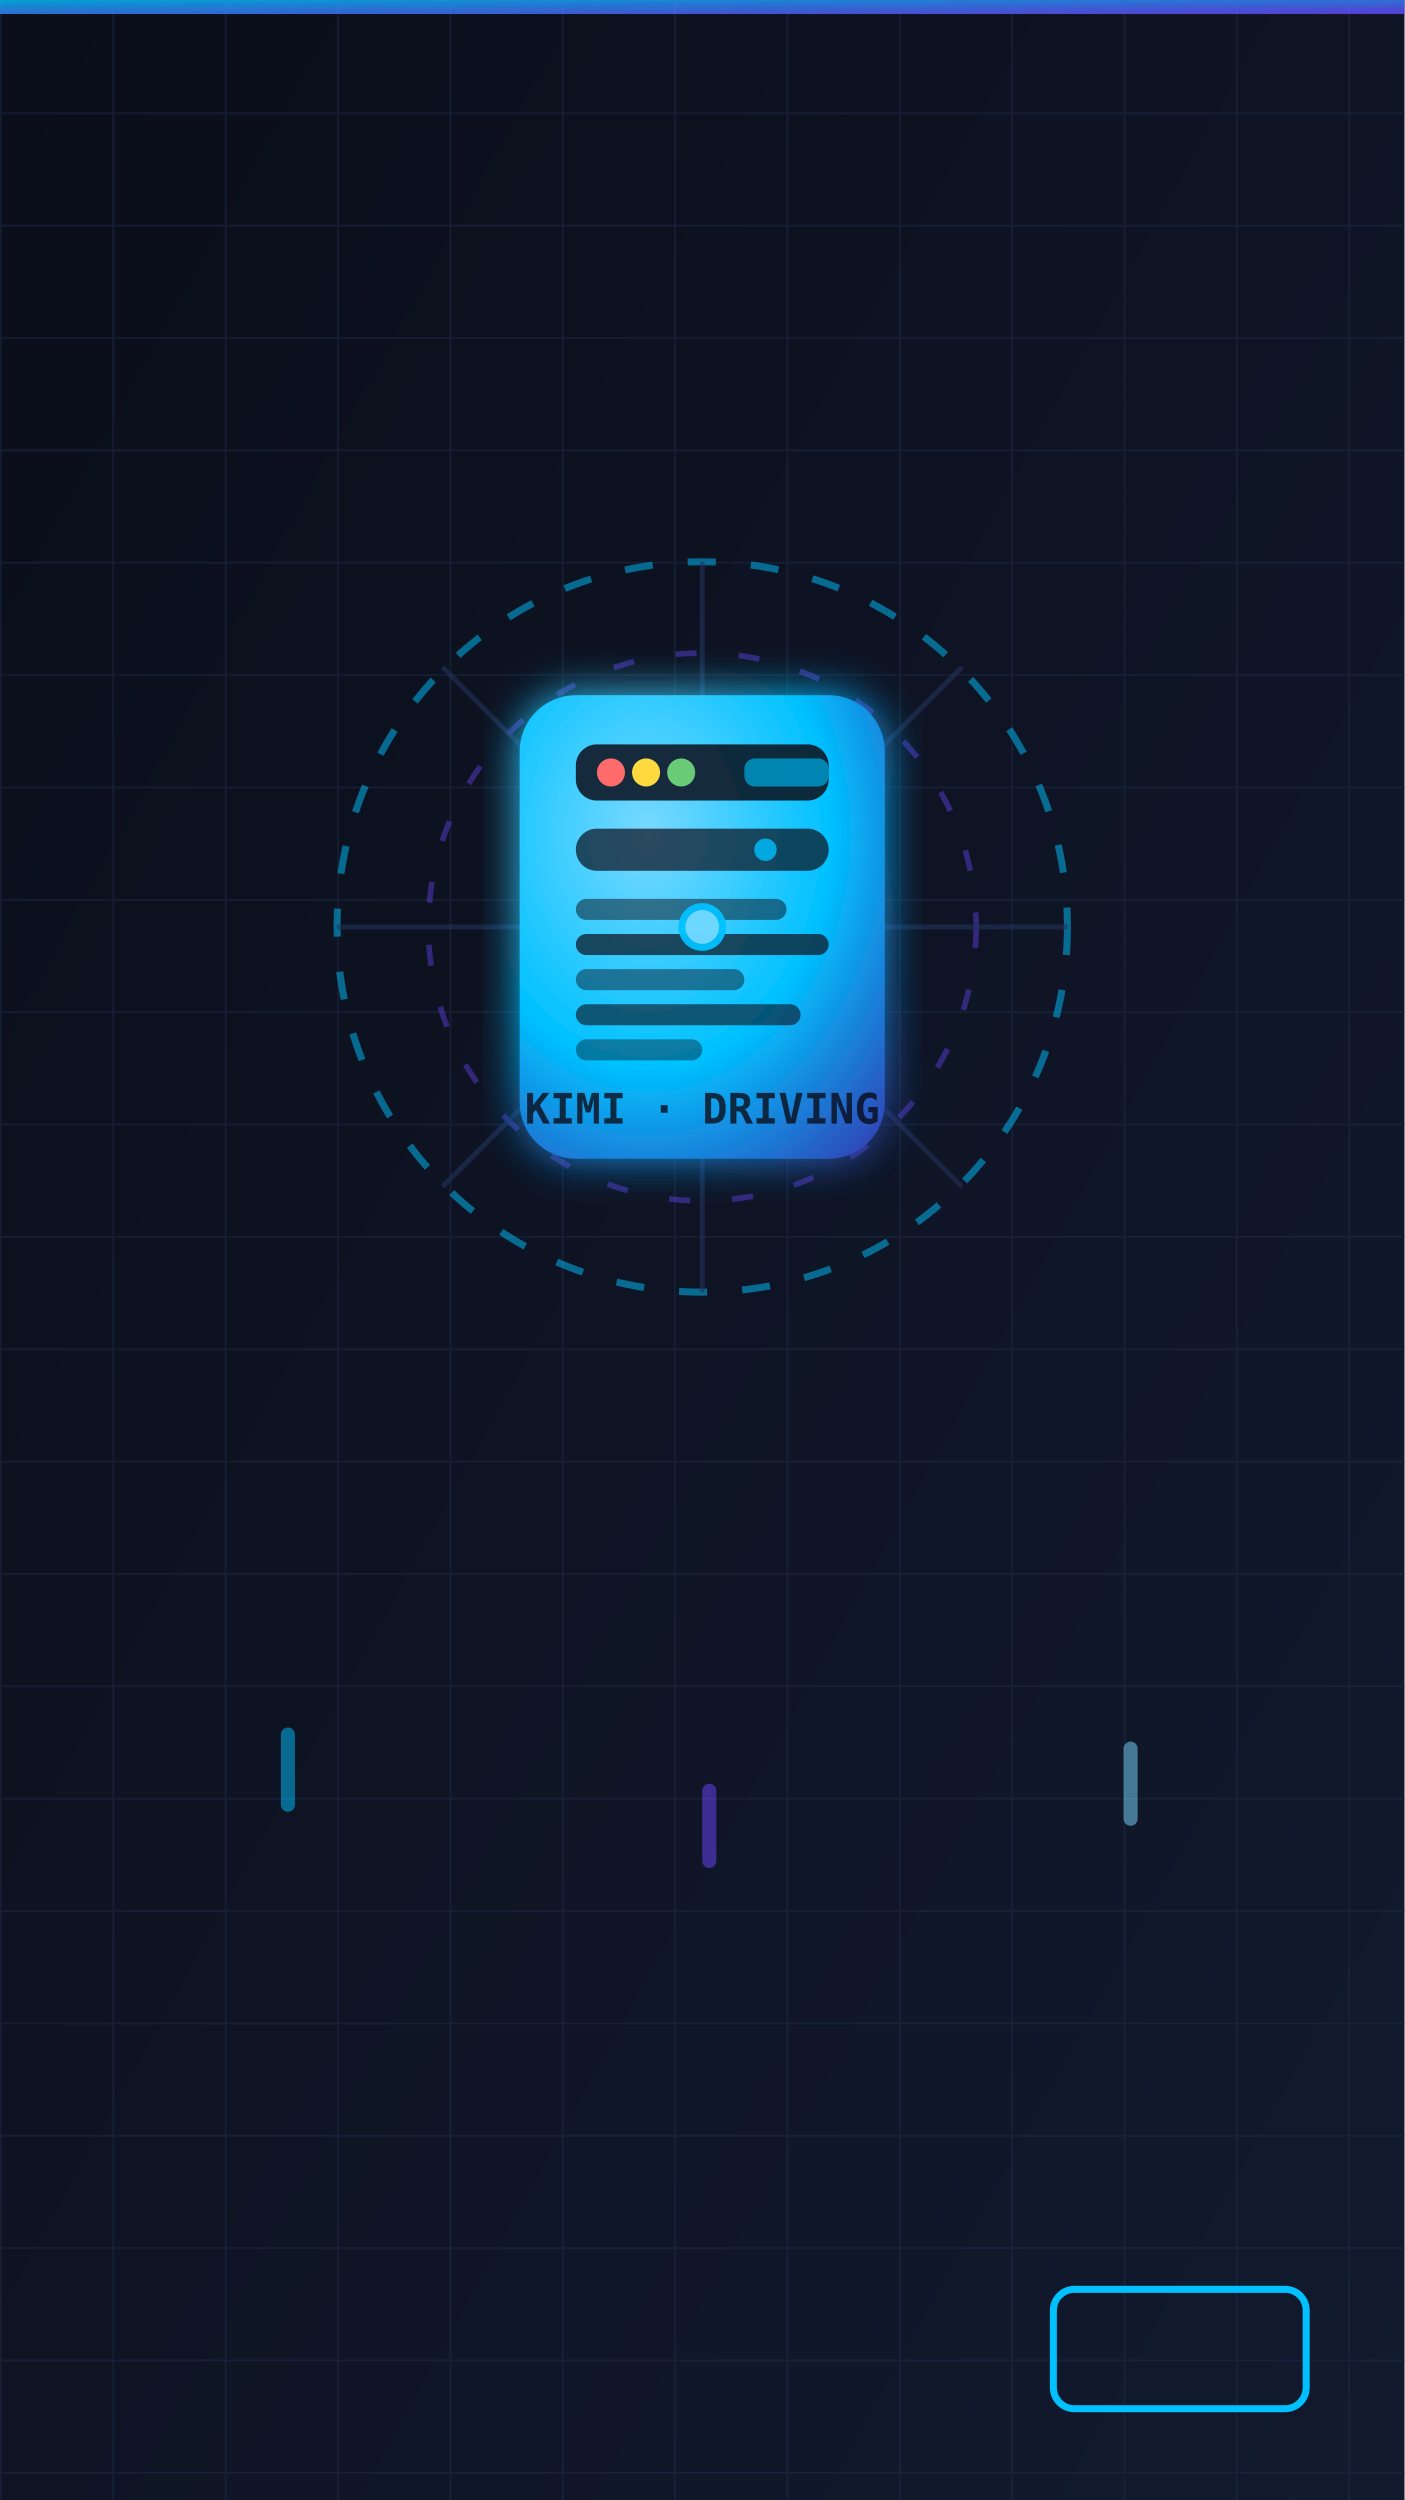
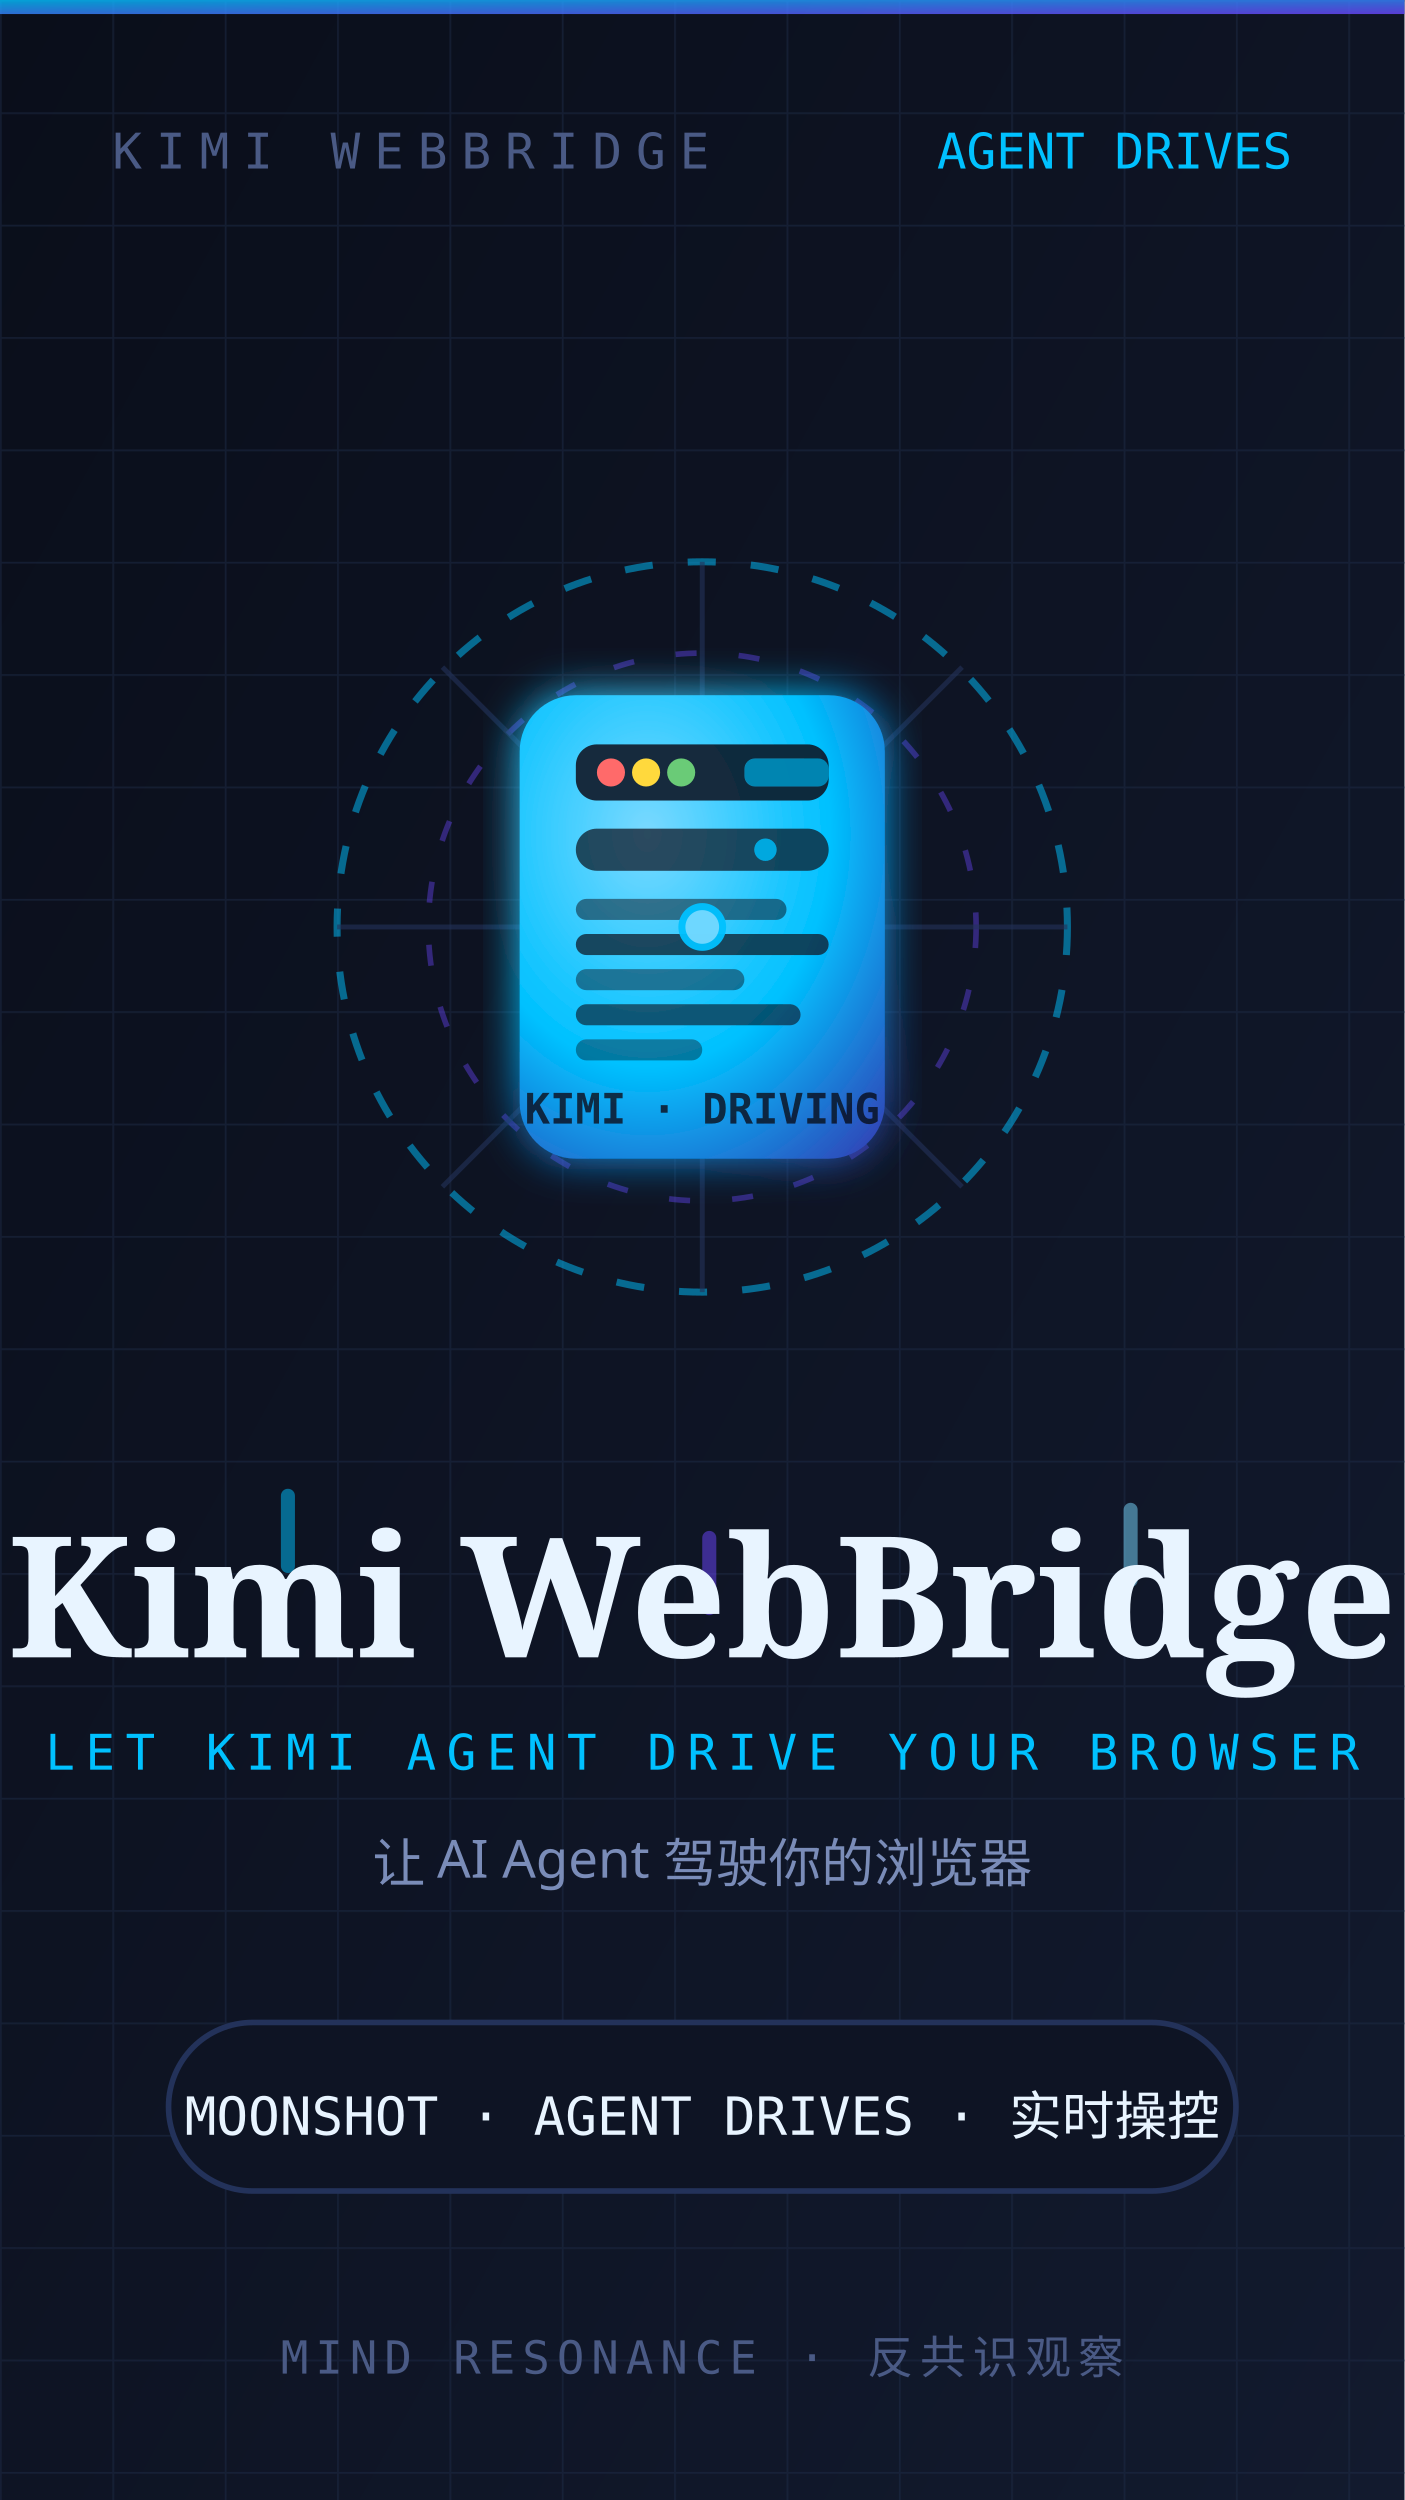
<svg xmlns="http://www.w3.org/2000/svg" width="200" height="356" viewBox="0 0 200 356">
  <defs>
    <linearGradient id="bg" x1="0" y1="0" x2="1" y2="1">
      <stop offset="0" stop-color="#0A0E1A" />
      <stop offset="1" stop-color="#121A2E" />
    </linearGradient>
    <linearGradient id="kimiGrad" x1="0" y1="0" x2="1" y2="1">
      <stop offset="0" stop-color="#00C1FF" />
      <stop offset="1" stop-color="#6B46FF" />
    </linearGradient>
    <radialGradient id="coreGrad" cx="0.35" cy="0.3" r="1">
      <stop offset="0" stop-color="#7AD9FF" />
      <stop offset="0.5" stop-color="#00C1FF" />
      <stop offset="1" stop-color="#3B2BA8" />
    </radialGradient>
    <filter id="glow">
      <feGaussianBlur stdDeviation="3" result="b" />
      <feMerge>
        <feMergeNode in="b" />
        <feMergeNode in="SourceGraphic" />
      </feMerge>
    </filter>
    <pattern id="grid" width="16" height="16" patternUnits="userSpaceOnUse">
      <path d="M16 0H0V16" fill="none" stroke="#1D2A45" stroke-width="0.5" />
    </pattern>
  </defs>
  <rect width="200" height="356" fill="url(#bg)" />
  <rect width="200" height="356" fill="url(#grid)" opacity="0.5" />
  <rect x="0" y="0" width="200" height="2" fill="url(#kimiGrad)" opacity="0.8" />
+   <text x="16" y="24" font-family="monospace" font-size="7" fill="#4A5A85" letter-spacing="2">KIMI WEBBRIDGE</text>
+   <text x="184" y="24" font-family="monospace" font-size="7" fill="#00C1FF" text-anchor="end">AGENT DRIVES</text>
  <g transform="translate(100,132)">
    <g>
      <circle r="52" fill="none" stroke="#00C1FF" stroke-width="1" stroke-dasharray="4 5" opacity="0.5">
        <animateTransform attributeName="transform" type="rotate" from="0 0 0" to="360 0 0" dur="14s" repeatCount="indefinite" />
      </circle>
    </g>
    <g>
      <circle r="39" fill="none" stroke="#6B46FF" stroke-width="0.8" stroke-dasharray="3 6" opacity="0.4">
        <animateTransform attributeName="transform" type="rotate" from="360 0 0" to="0 0 0" dur="20s" repeatCount="indefinite" />
      </circle>
    </g>
    <g stroke="#23325A" stroke-width="0.7" opacity="0.6">
      <line x1="0" y1="-52" x2="0" y2="52" />
      <line x1="-52" y1="0" x2="52" y2="0" />
      <line x1="-37" y1="-37" x2="37" y2="37" />
      <line x1="37" y1="-37" x2="-37" y2="37" />
    </g>
    <g filter="url(#glow)">
      <rect x="-26" y="-33" width="52" height="66" rx="8" fill="url(#coreGrad)">
        <animate attributeName="y" values="-33;-36;-33" dur="3.2s" repeatCount="indefinite" />
      </rect>
      <rect x="-18" y="-26" width="36" height="8" rx="3" fill="#0A0E1A" opacity="0.85" />
      <circle cx="-13" cy="-22" r="2" fill="#FF6B6B" />
      <circle cx="-8" cy="-22" r="2" fill="#FFD93D" />
      <circle cx="-3" cy="-22" r="2" fill="#6BCB77" />
      <rect x="6" y="-24" width="12" height="4" rx="1.5" fill="#00C1FF" opacity="0.6" />
      <rect x="-18" y="-14" width="36" height="6" rx="3" fill="#0A0E1A" opacity="0.7" />
      <circle cx="9" cy="-11" r="1.6" fill="#00C1FF" opacity="0.8" />
      <rect x="-18" y="-4" width="30" height="3" rx="1.5" fill="#0A0E1A" opacity="0.5" />
      <rect x="-18" y="1" width="36" height="3" rx="1.5" fill="#0A0E1A" opacity="0.7" />
      <rect x="-18" y="6" width="24" height="3" rx="1.5" fill="#0A0E1A" opacity="0.45" />
      <rect x="-18" y="11" width="32" height="3" rx="1.5" fill="#0A0E1A" opacity="0.6" />
      <rect x="-18" y="16" width="18" height="3" rx="1.5" fill="#0A0E1A" opacity="0.4" />
      <text x="0" y="28" text-anchor="middle" font-family="monospace" font-size="6" fill="#0A0E1A" opacity="0.8" font-weight="bold">KIMI · DRIVING</text>
    </g>
    <g>
      <circle r="3.4" fill="#00C1FF" opacity="0.95">
        <animateMotion dur="5.5s" repeatCount="indefinite" path="M0,-52 A52,52 0 1,1 -0.01,-52 Z" />
      </circle>
    </g>
    <g>
      <circle r="2.4" fill="#7AD9FF" opacity="0.9">
        <animateMotion dur="8s" repeatCount="indefinite" path="M0,-39 A39,39 0 1,0 -0.01,-39 Z" begin="2.7s" />
      </circle>
    </g>
  </g>
  <g opacity="0.5">
-     <rect x="40" y="246" width="2" height="12" rx="1" fill="#00C1FF">
-       <animate attributeName="y" from="246" to="200" dur="2.6s" repeatCount="indefinite" />
+     <rect x="40" y="212" width="2" height="12" rx="1" fill="#00C1FF">
+       <animate attributeName="y" from="212" to="170" dur="2.6s" repeatCount="indefinite" />
      <animate attributeName="opacity" from="0.8" to="0" dur="2.6s" repeatCount="indefinite" />
    </rect>
-     <rect x="100" y="254" width="2" height="12" rx="1" fill="#6B46FF">
-       <animate attributeName="y" from="254" to="200" dur="3s" repeatCount="indefinite" begin="0.6s" />
+     <rect x="100" y="218" width="2" height="12" rx="1" fill="#6B46FF">
+       <animate attributeName="y" from="218" to="170" dur="3s" repeatCount="indefinite" begin="0.6s" />
      <animate attributeName="opacity" from="0.8" to="0" dur="3s" repeatCount="indefinite" begin="0.6s" />
    </rect>
-     <rect x="160" y="248" width="2" height="12" rx="1" fill="#7AD9FF">
-       <animate attributeName="y" from="248" to="200" dur="2.8s" repeatCount="indefinite" begin="1.2s" />
+     <rect x="160" y="214" width="2" height="12" rx="1" fill="#7AD9FF">
+       <animate attributeName="y" from="214" to="170" dur="2.8s" repeatCount="indefinite" begin="1.2s" />
      <animate attributeName="opacity" from="0.8" to="0" dur="2.8s" repeatCount="indefinite" begin="1.2s" />
    </rect>
  </g>
-   <rect x="150" y="326" width="36" height="17" rx="3" fill="none" stroke="#00C1FF" stroke-width="1" />
+   <text x="100" y="236" text-anchor="middle" font-family="Georgia,serif" font-size="24" font-weight="bold" fill="#E8F4FF">Kimi WebBridge</text>
+   <text x="100" y="252" text-anchor="middle" font-family="monospace" font-size="7" fill="#00C1FF" letter-spacing="1.5">LET KIMI AGENT DRIVE YOUR BROWSER</text>
+   <text x="100" y="268" text-anchor="middle" font-family="sans-serif" font-size="7.5" fill="#7A8CB8">让 AI Agent 驾驶你的浏览器</text>
+   <rect x="24" y="288" width="152" height="24" rx="12" fill="#0E1424" stroke="#23325A" stroke-width="0.8" />
+   <text x="100" y="304" text-anchor="middle" font-family="monospace" font-size="7.5" fill="#E8F4FF">MOONSHOT · AGENT DRIVES · 实时操控</text>
+   <text x="100" y="338" text-anchor="middle" font-family="monospace" font-size="6.5" fill="#4A5A85" letter-spacing="1">MIND RESONANCE · 反共识观察</text>
</svg>
